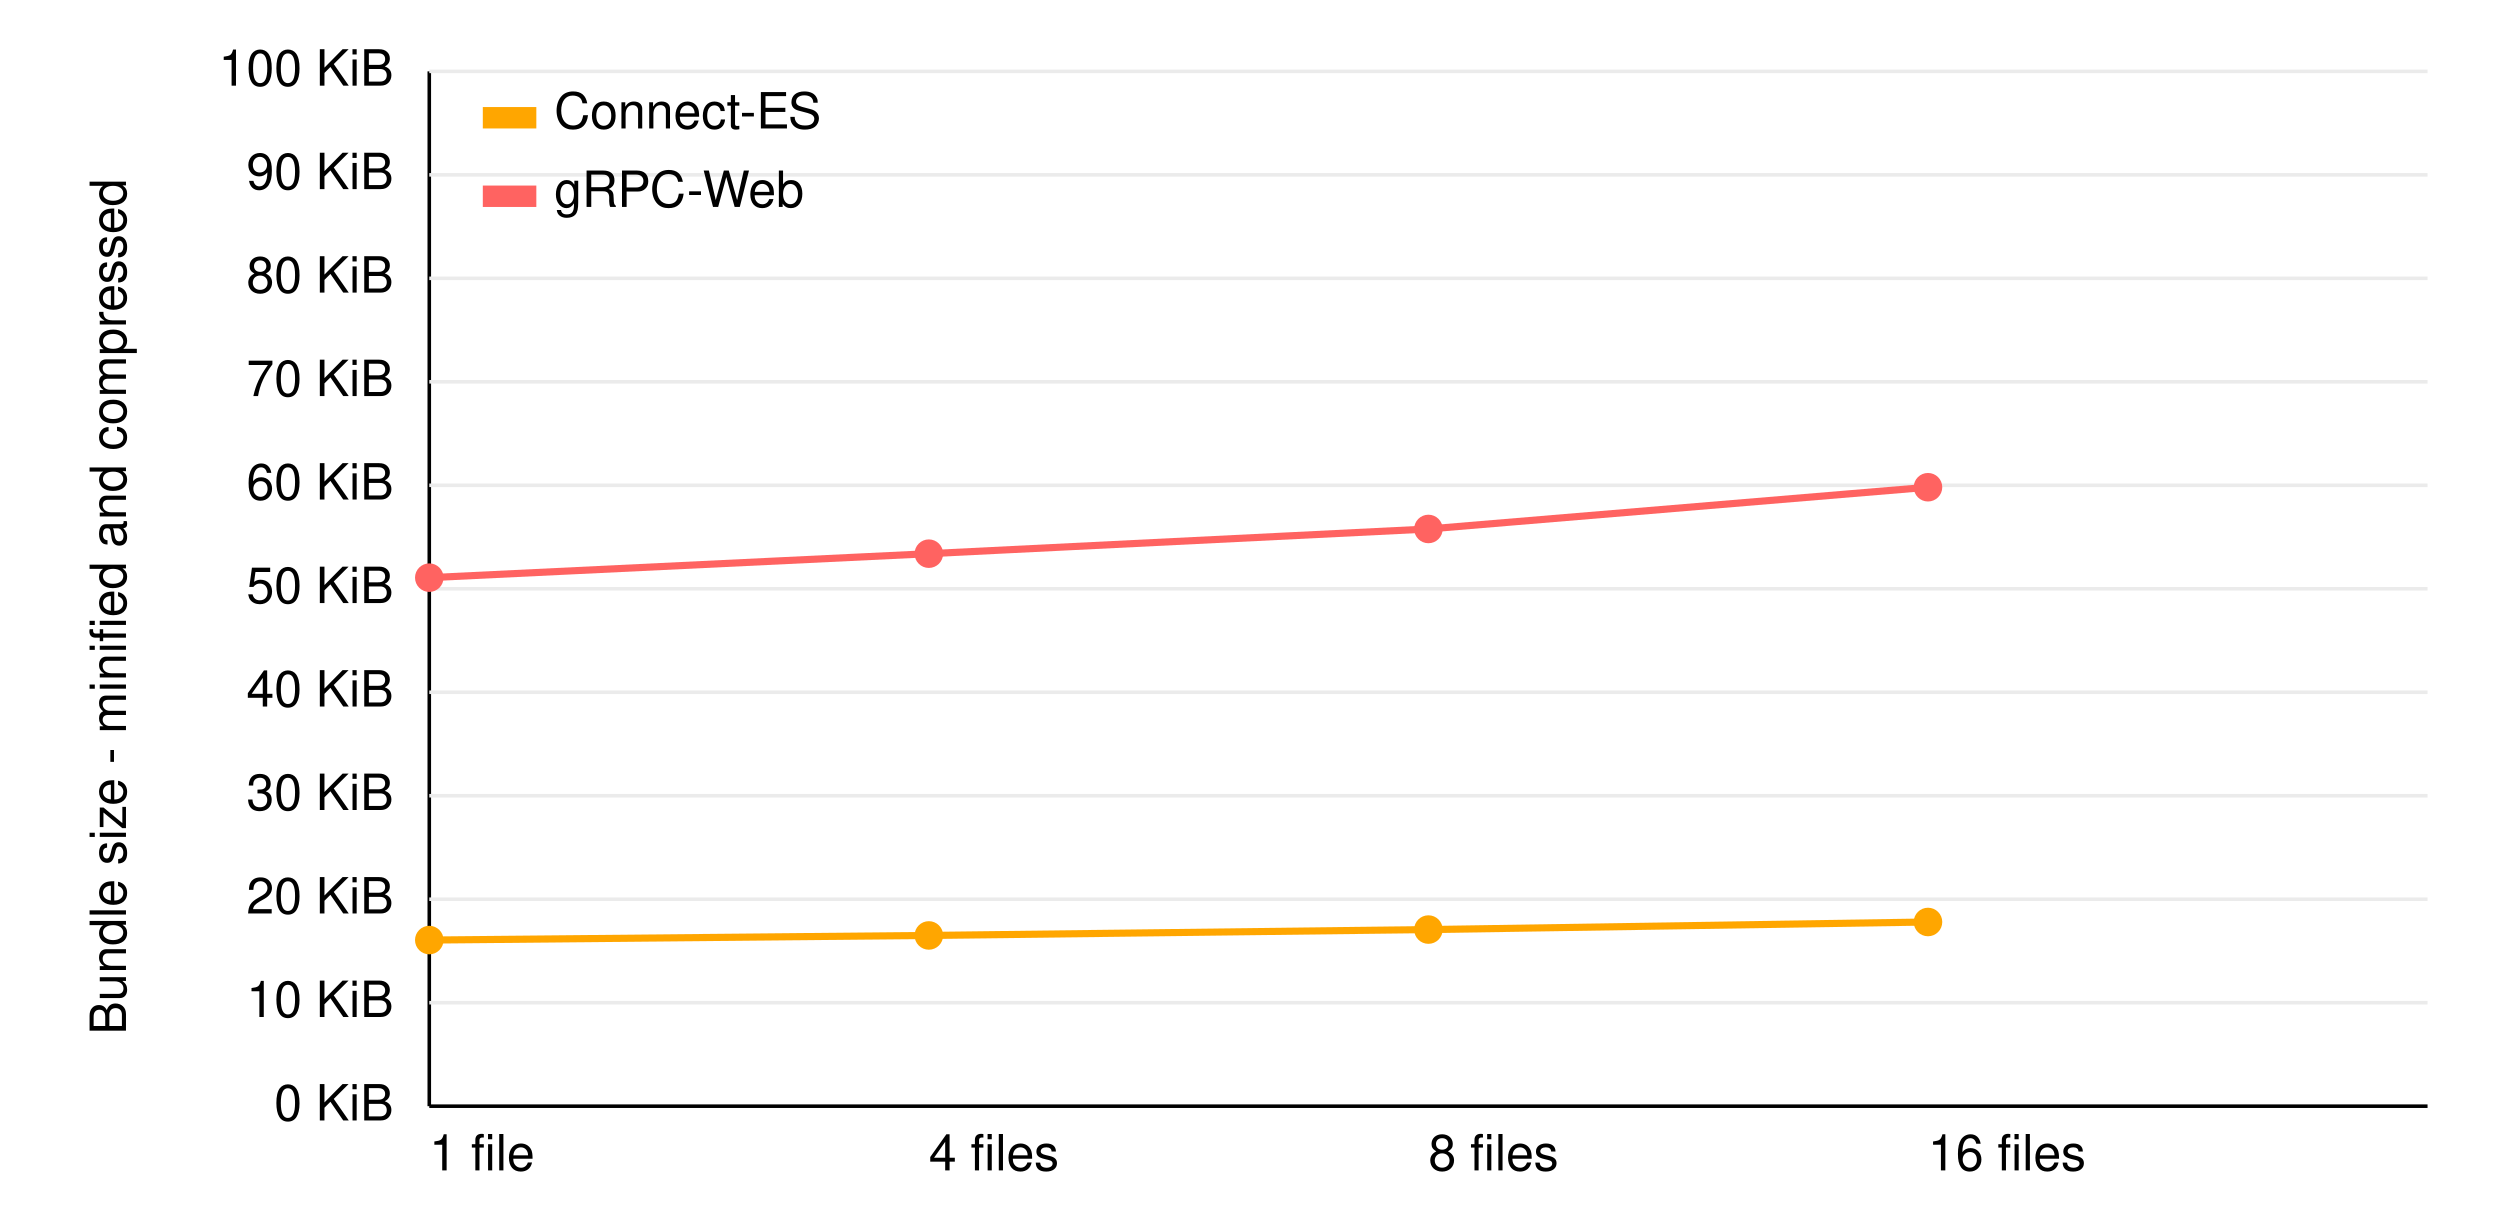
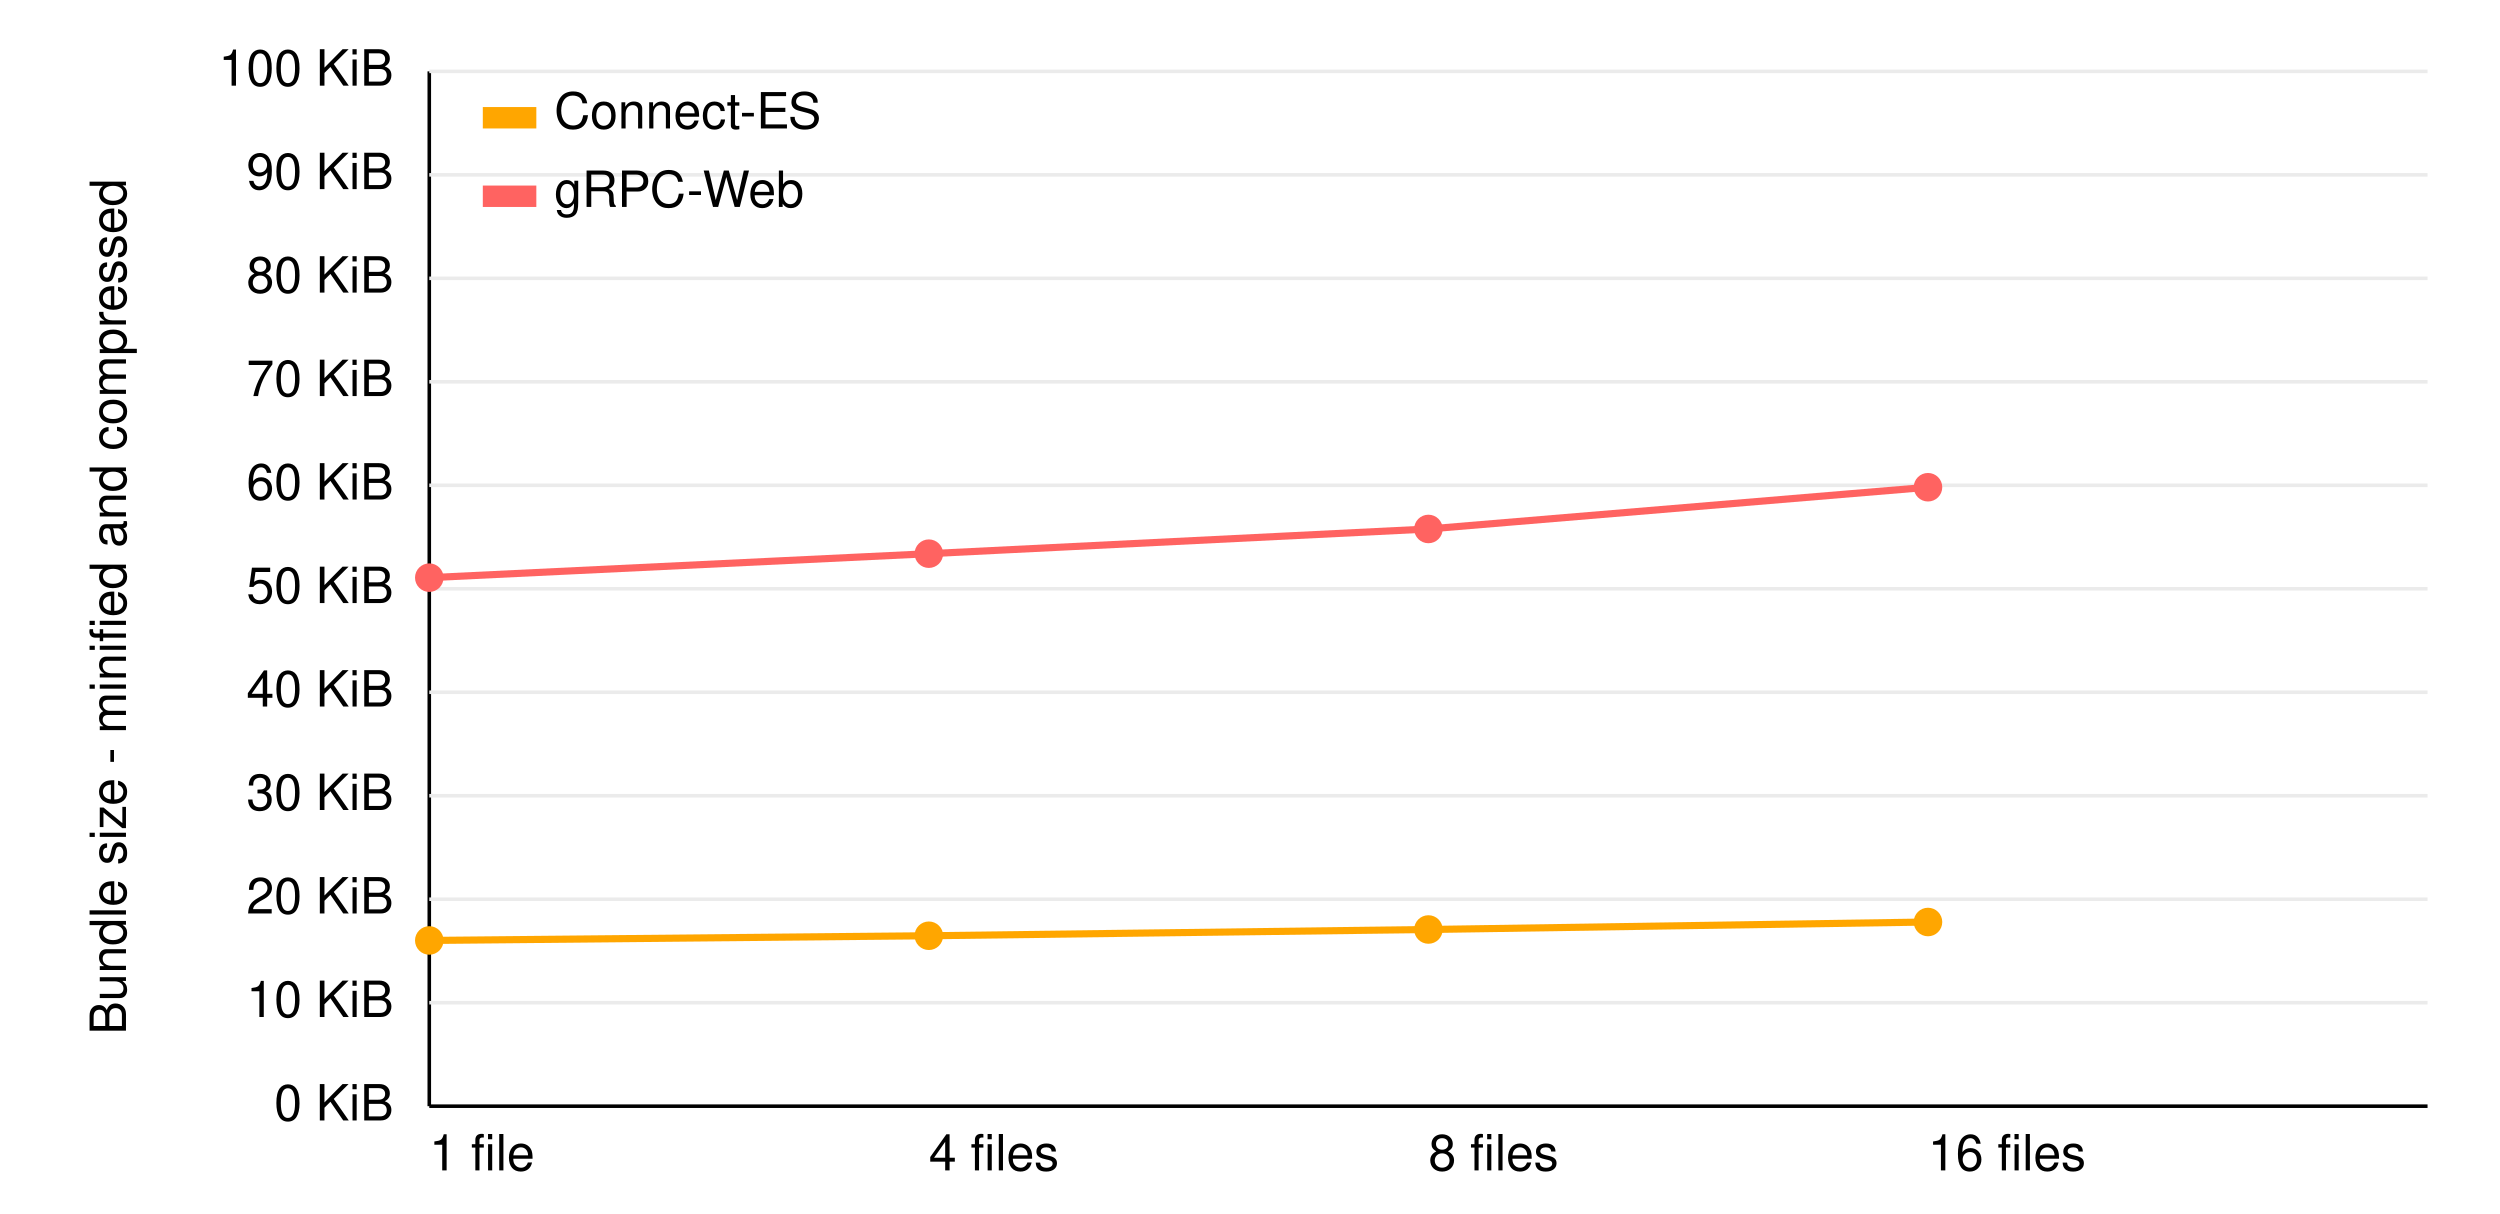
<svg xmlns="http://www.w3.org/2000/svg" version="1.1" width="680px" height="330px" viewBox="0 0 680 340" class="chart">
  <style>
      
      text {
        font: 14px Verdana, Helvetica, Arial, sans-serif;
      }
      
    </style>
  <g transform="translate(110,310)">
    <line y1="0" x2="560" stroke="black" />
    <text x="0" y="18" text-anchor="start">1 file</text>
    <text x="140" y="18" text-anchor="start">4 files</text>
    <text x="280" y="18" text-anchor="start">8 files</text>
    <text x="420" y="18" text-anchor="start">16 files</text>
  </g>
  <g transform="translate(110, 20)">
    <line x1="0" x2="0" y1="0" y2="290" stroke="black" />
    <g transform="rotate(-90), translate(-150,-85)">
      <text text-anchor="middle">Bundle size - minified and compressed</text>
    </g>
    <text x="-10" y="4" text-anchor="end">100 KiB</text>
    <line x1="0" x2="560" y1="0" y2="0" stroke="#ebebeb" />
    <text x="-10" y="33" text-anchor="end">90 KiB</text>
    <line x1="0" x2="560" y1="29" y2="29" stroke="#ebebeb" />
    <text x="-10" y="62" text-anchor="end">80 KiB</text>
    <line x1="0" x2="560" y1="58" y2="58" stroke="#ebebeb" />
    <text x="-10" y="91" text-anchor="end">70 KiB</text>
    <line x1="0" x2="560" y1="87" y2="87" stroke="#ebebeb" />
    <text x="-10" y="120" text-anchor="end">60 KiB</text>
    <line x1="0" x2="560" y1="116" y2="116" stroke="#ebebeb" />
    <text x="-10" y="149" text-anchor="end">50 KiB</text>
    <line x1="0" x2="560" y1="145" y2="145" stroke="#ebebeb" />
    <text x="-10" y="178" text-anchor="end">40 KiB</text>
    <line x1="0" x2="560" y1="174" y2="174" stroke="#ebebeb" />
    <text x="-10" y="207" text-anchor="end">30 KiB</text>
    <line x1="0" x2="560" y1="203" y2="203" stroke="#ebebeb" />
    <text x="-10" y="236" text-anchor="end">20 KiB</text>
    <line x1="0" x2="560" y1="232" y2="232" stroke="#ebebeb" />
    <text x="-10" y="265" text-anchor="end">10 KiB</text>
    <line x1="0" x2="560" y1="261" y2="261" stroke="#ebebeb" />
    <text x="-10" y="294" text-anchor="end">0 KiB</text>
  </g>
  <g transform="translate(110, 20)">
-     <polyline fill="none" stroke="#ffa600" stroke-width="2" points="0,243.447 140,242.15 280,240.505 420,238.383">
+     <polyline fill="none" stroke="#ffa600" stroke-width="2" points="0,243.555 140,242.238 280,240.485 420,238.389">
    </polyline>
-     <circle cx="0" cy="243.447" r="4" fill="#ffa600" />
-     <circle cx="140" cy="242.15" r="4" fill="#ffa600" />
-     <circle cx="280" cy="240.505" r="4" fill="#ffa600" />
-     <circle cx="420" cy="238.383" r="4" fill="#ffa600" />
+     <circle cx="0" cy="243.555" r="4" fill="#ffa600" />
+     <circle cx="140" cy="242.238" r="4" fill="#ffa600" />
+     <circle cx="280" cy="240.485" r="4" fill="#ffa600" />
+     <circle cx="420" cy="238.389" r="4" fill="#ffa600" />
  </g>
  <g transform="translate(110, 20)">
    <polyline fill="none" stroke="#ff6361" stroke-width="2" points="0,141.885 140,135.164 280,128.24 420,116.544">
    </polyline>
    <circle cx="0" cy="141.885" r="4" fill="#ff6361" />
    <circle cx="140" cy="135.164" r="4" fill="#ff6361" />
    <circle cx="280" cy="128.24" r="4" fill="#ff6361" />
    <circle cx="420" cy="116.544" r="4" fill="#ff6361" />
  </g>
  <g transform="translate(125, 30)">
    <g transform="translate(0, 0)">
      <rect width="15" height="6" fill="#ffa600" />
      <text x="20" y="6">Connect-ES</text>
    </g>
    <g transform="translate(0, 22)">
      <rect width="15" height="6" fill="#ff6361" />
      <text x="20" y="6">gRPC-Web</text>
    </g>
  </g>
</svg>
